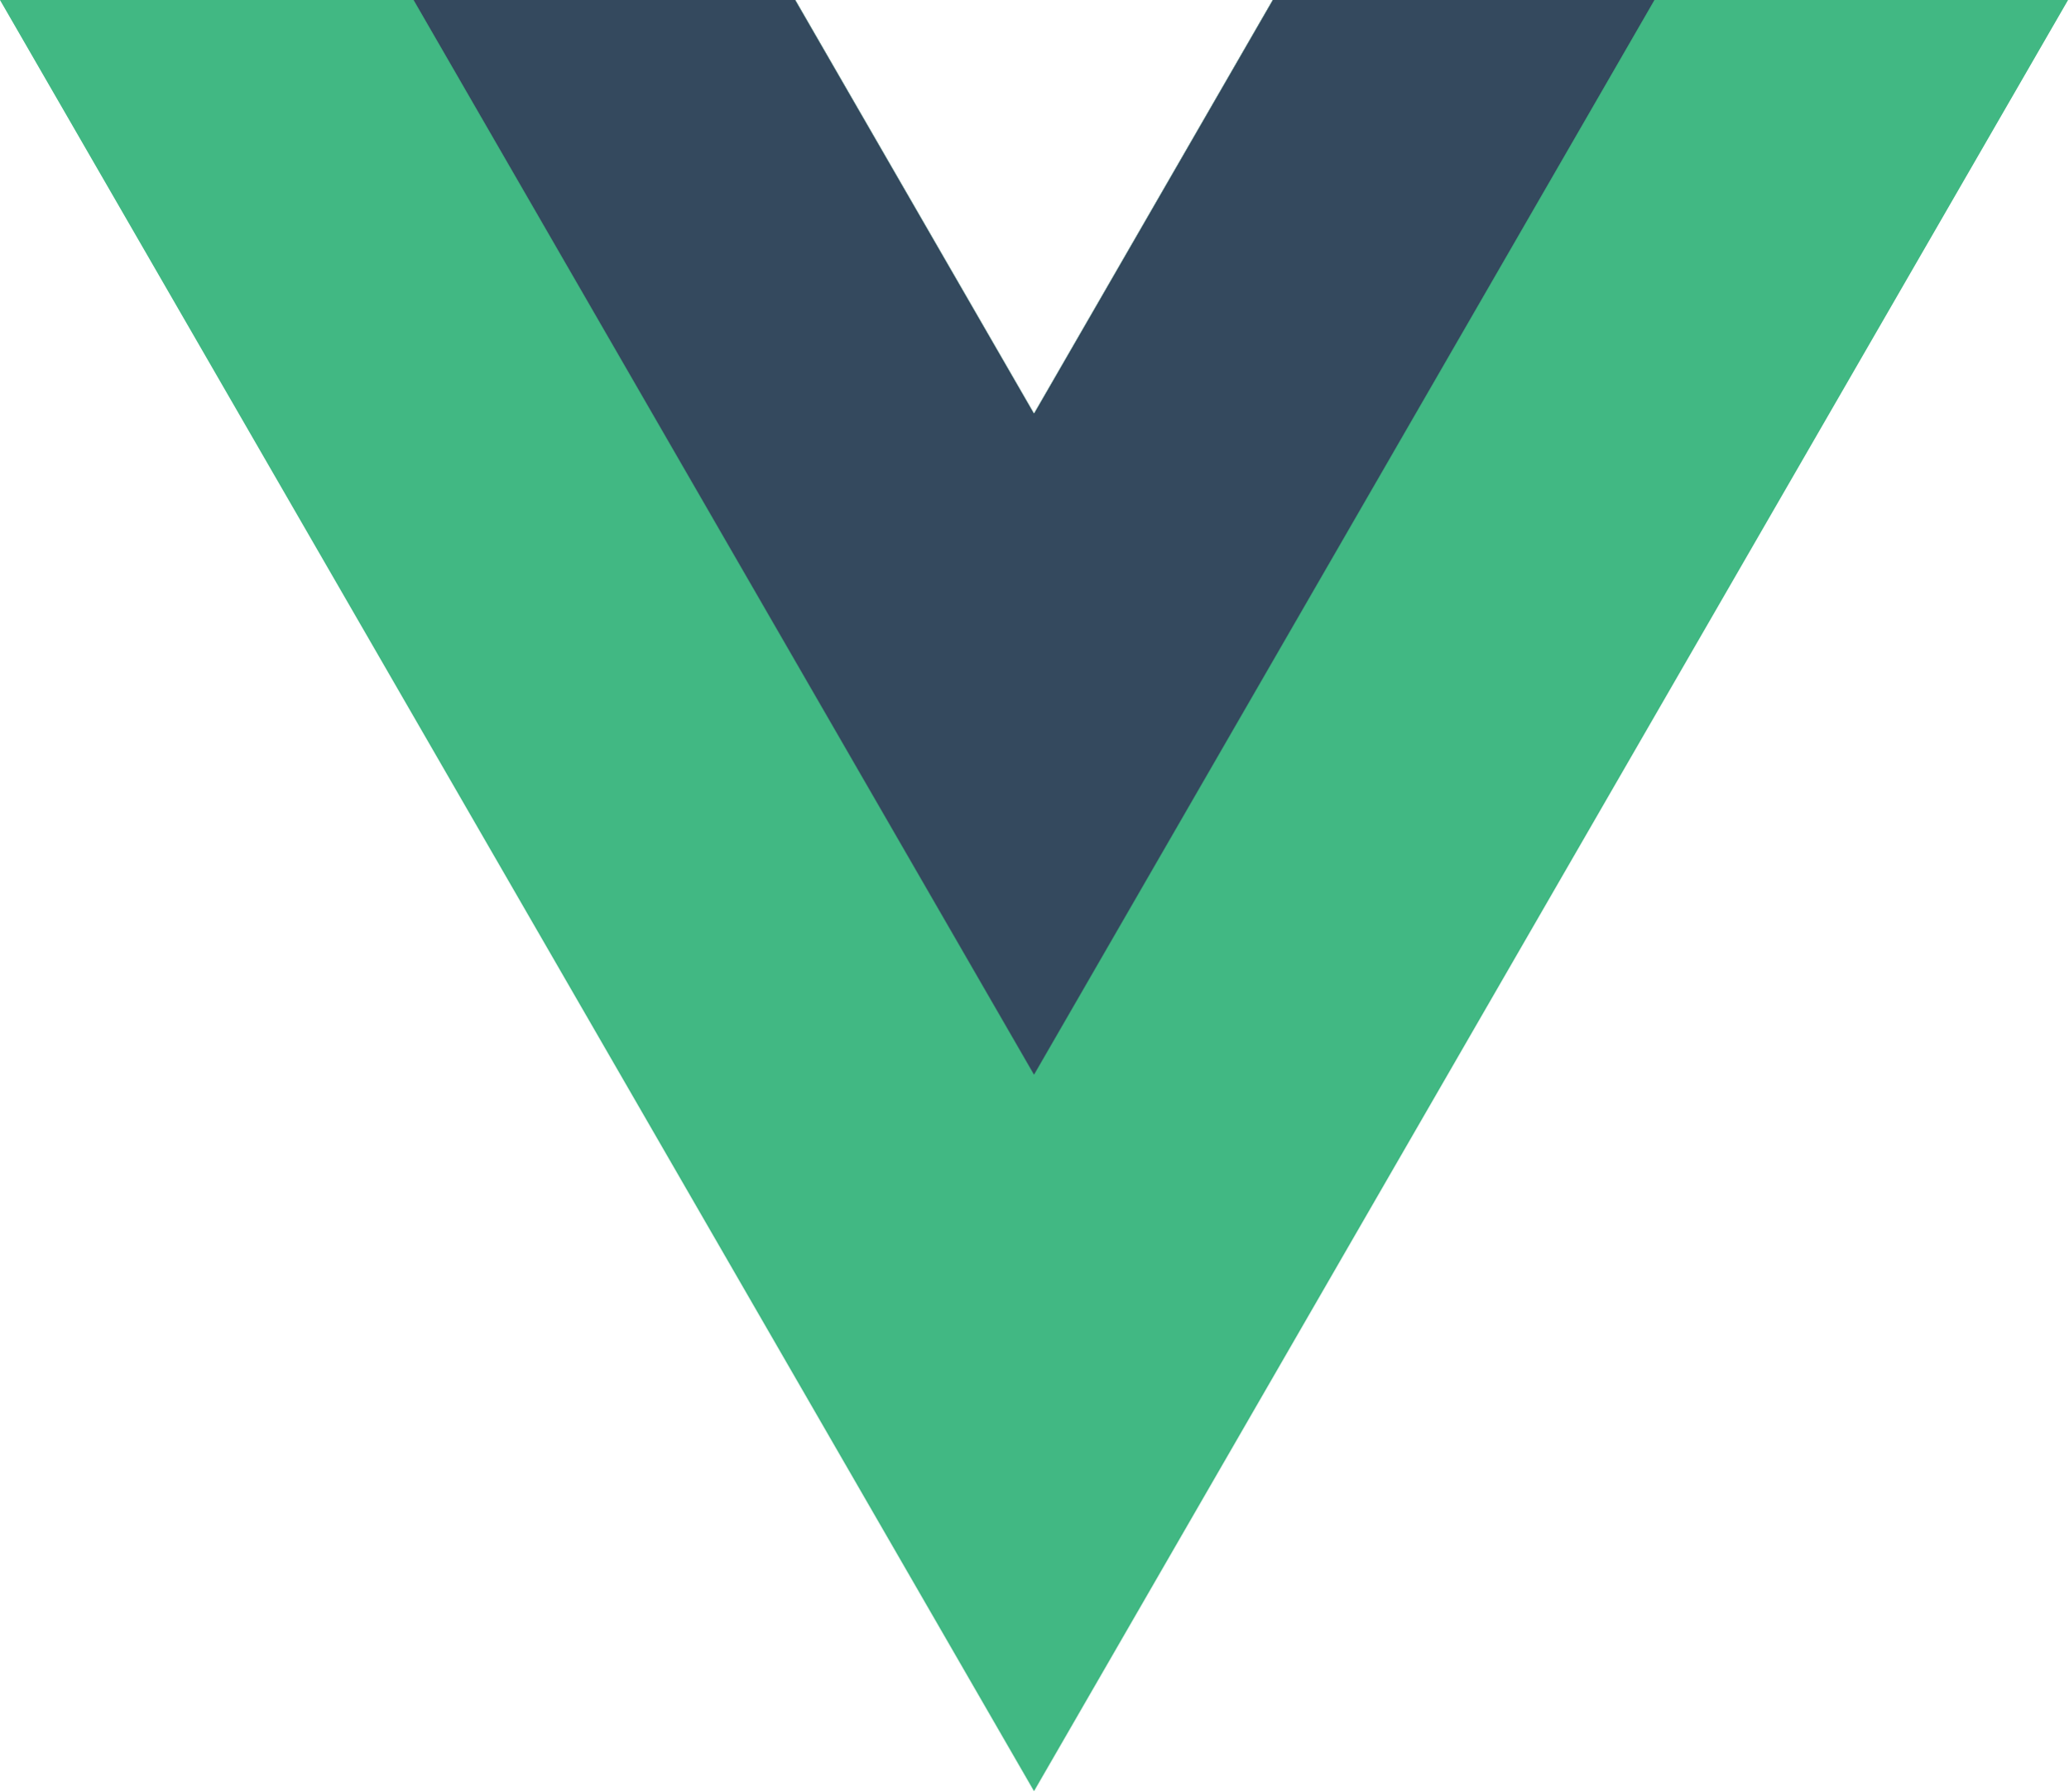
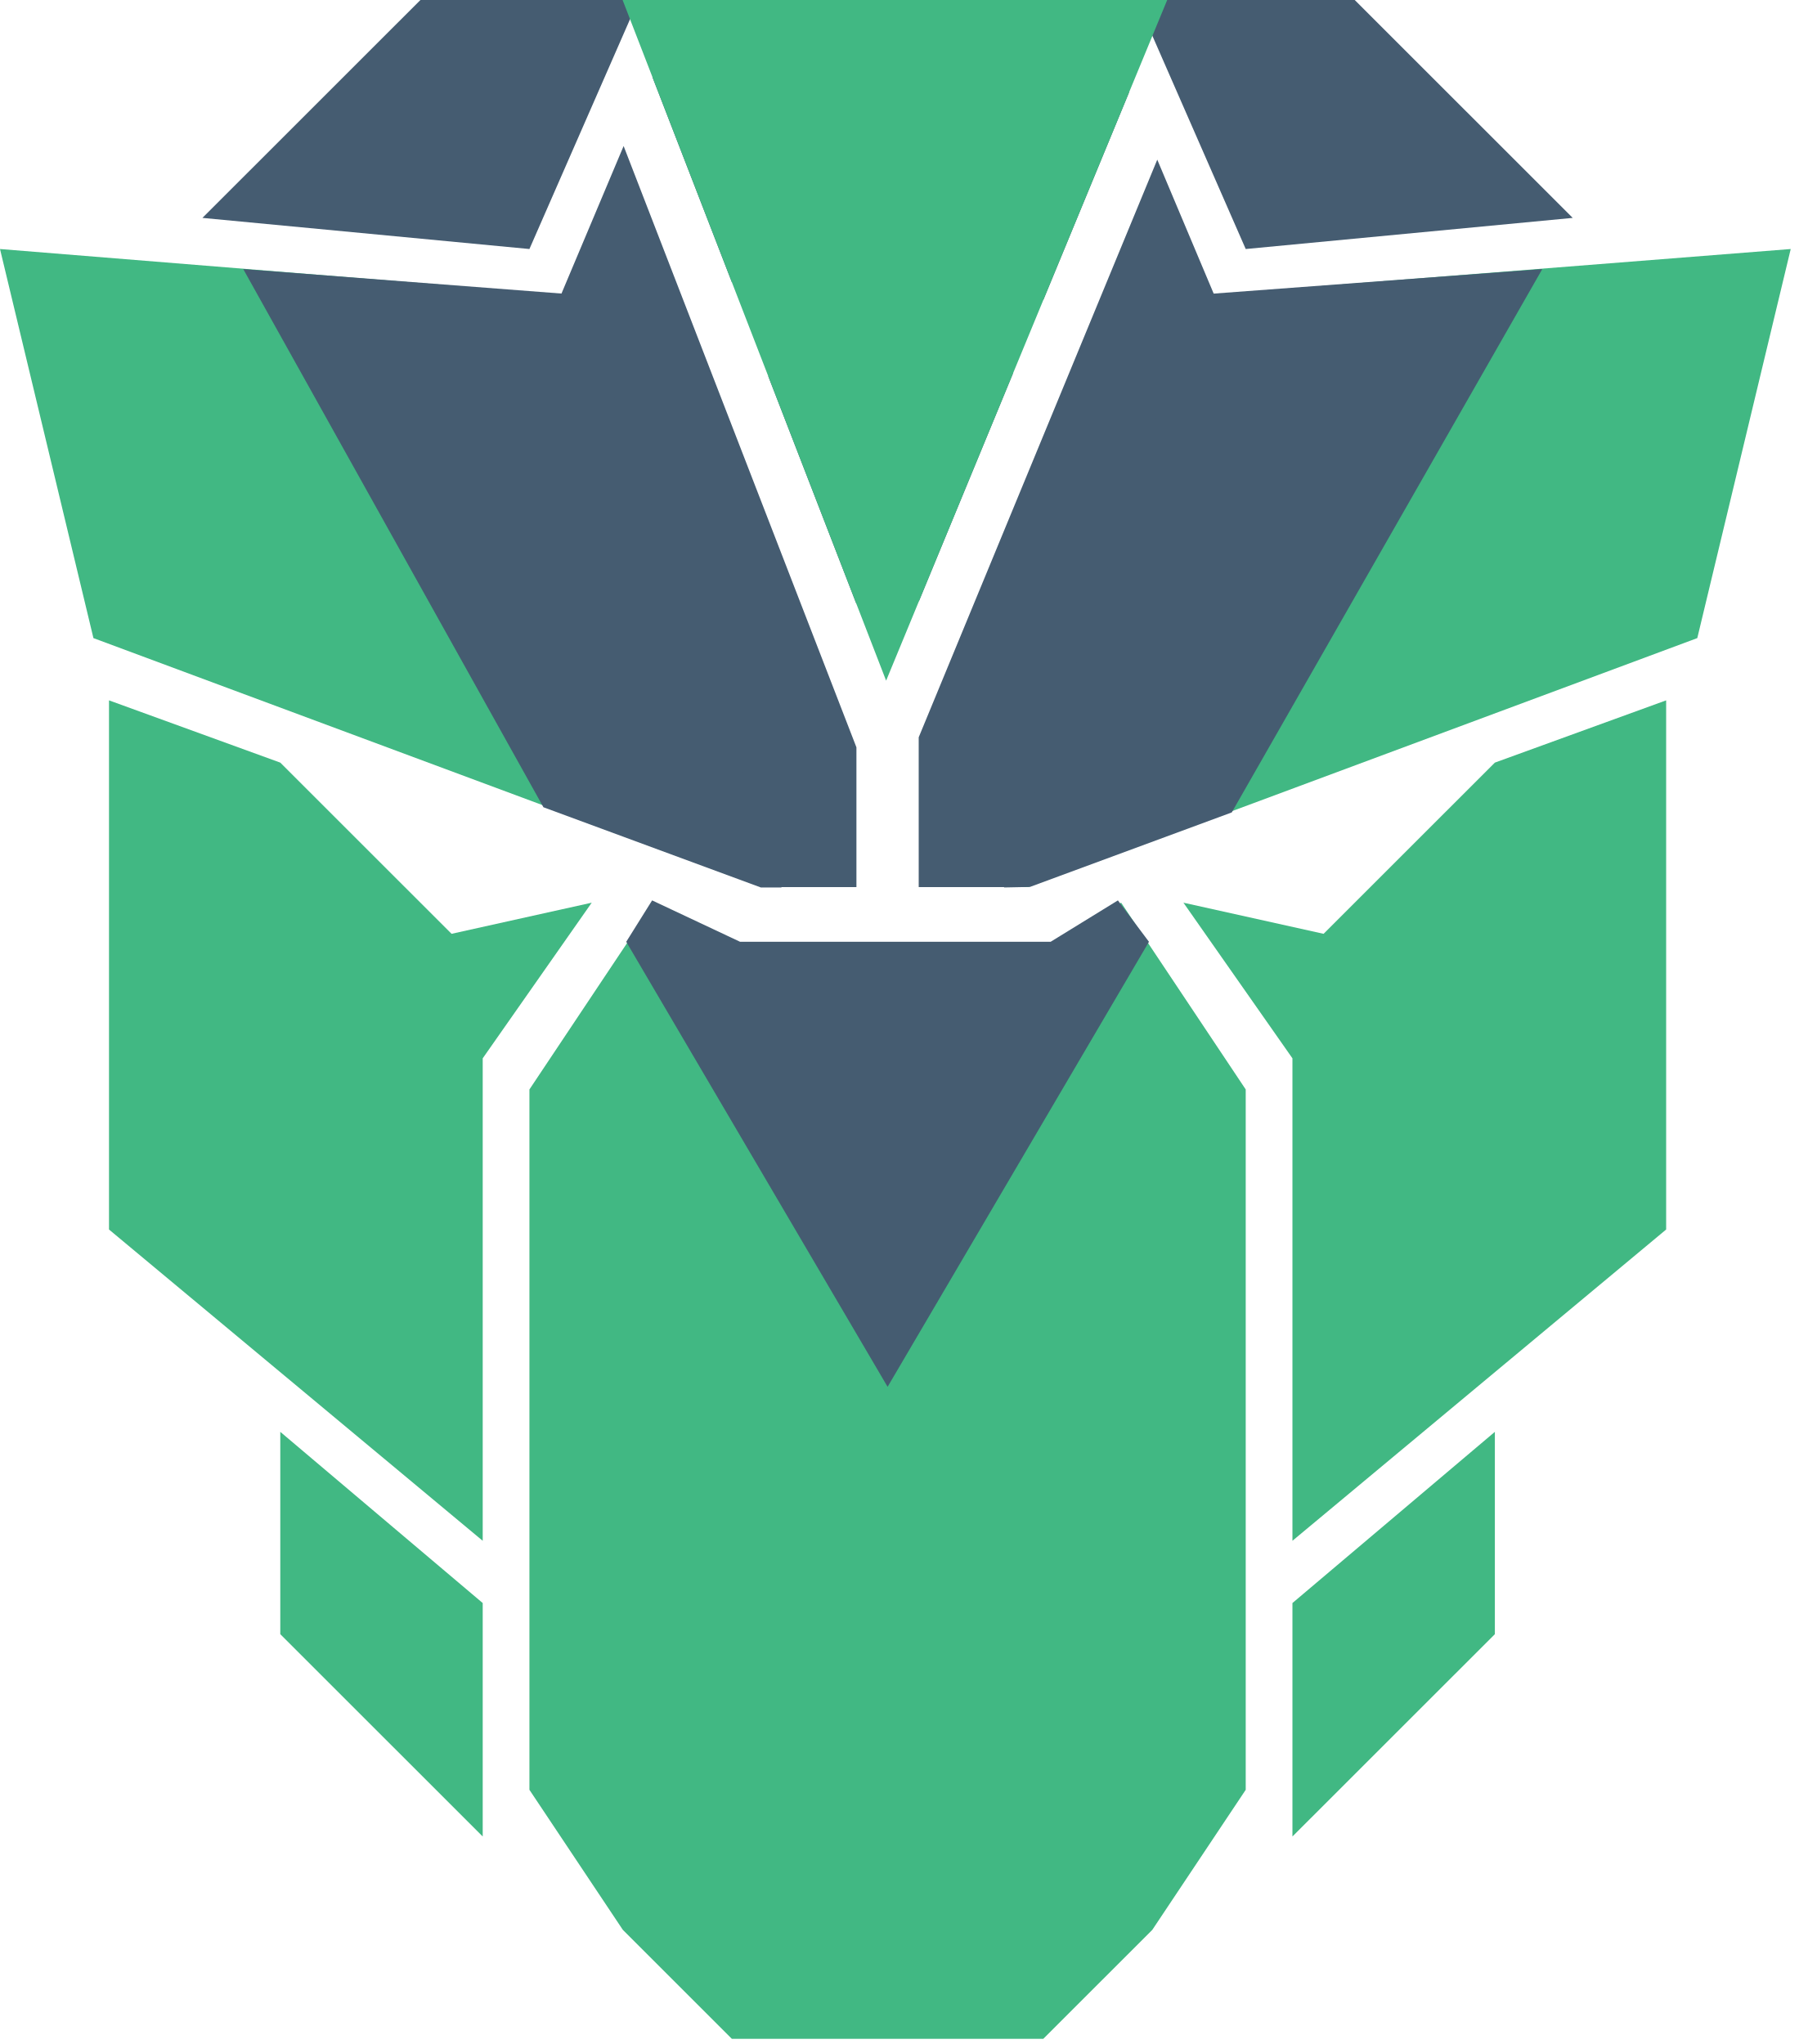
- <svg xmlns="http://www.w3.org/2000/svg" viewBox="0 0 261.76 226.69">
-   <path d="M161.096.001l-30.225 52.351L100.647.001H-.005l130.877 226.688L261.749.001z" fill="#41b883" />
-   <path d="M161.096.001l-30.225 52.351L100.647.001H52.346l78.526 136.01L209.398.001z" fill="#34495e" />
+ <svg xmlns="http://www.w3.org/2000/svg" width="139px" height="158px" viewBox="0 0 139 158" version="1.1">
+   <g id="Page-1" stroke="none" stroke-width="1" fill="none" fill-rule="evenodd">
+     <g id="Artboard" transform="translate(-3, -7)">
+       <g id="head" transform="translate(3, 7)">
+         <polygon id="chick-right" fill="#41B883" fill-rule="nonzero" points="102.296 72.183 91.464 69.777 99.889 81.808 99.889 119.102 128.772 95.041 128.772 54.137 115.534 58.95" />
+         <polygon id="chick-left" fill="#41B883" fill-rule="nonzero" transform="translate(27.07826, 86.61984) scale(-1, 1) translate(-27.07826, -86.61984) " points="19.256 72.183 8.424 69.777 16.849 81.808 16.849 119.102 45.732 95.041 45.732 54.137 32.494 58.95" />
+         <polygon id="mask" fill="#41B883" points="40.918 84.214 50.546 69.777 56.563 73.386 80.633 73.386 86.65 69.777 96.278 84.214 96.278 138.351 89.057 149.179 80.633 157.6 56.563 157.6 48.139 149.179 40.918 138.351" />
+         <polygon id="bottom-chick-right" fill="#41B883" fill-rule="nonzero" points="99.889 141.96 115.534 126.321 115.534 110.681 99.889 123.914" />
+         <polygon id="bottom-chick-left" fill="#41B883" fill-rule="nonzero" transform="translate(29.48522, 126.3206) scale(-1, 1) translate(-29.48522, -126.3206) " points="21.663 141.96 37.308 126.321 37.308 110.681 21.663 123.914" />
+         <path d="M89.442,12.342 L93.871,22.858 L79.43,68.574 L71.005,68.574 L71.004,56.994 L89.442,12.342 Z M48.198,11.287 L66.191,57.769 L66.191,68.574 L58.97,68.574 L43.325,22.858 L48.198,11.287 Z M66.191,0 L66.191,46.688 L59.373,29.074 L61.377,30.076 L61.377,0 L66.191,0 Z M75.819,1.91846539e-13 L75.819,30.076 L78.304,28.833 L71.004,46.513 L71.005,0 L75.819,1.91846539e-13 Z M84.243,0 L87.256,7.154 L80.632,23.196 L80.633,1.91846539e-13 L84.243,0 Z M56.563,0 L56.563,21.816 L50.433,5.981 L52.953,0 L56.563,0 Z" fill="#455C71" />
+         <path d="M138.4,19.249 L131.179,49.325 L79.43,68.574 L78.226,68.574 L92.668,22.858 L138.4,19.249 Z M0,19.249 L44.529,22.858 L60.174,68.574 L58.97,68.574 L7.221,49.325 L0,19.249 Z" id="head-right-2" fill="#41B883" fill-rule="nonzero" />
+         <polygon id="ear-right" fill="#455C71" fill-rule="nonzero" points="96.278 19.249 121.551 16.843 104.703 0 87.854 0" />
+         <polygon id="ear-left" fill="#455C71" fill-rule="nonzero" transform="translate(32.49391, 9.624427) scale(-1, 1) translate(-32.49391, -9.624427) " points="24.07 19.249 49.343 16.843 32.494 0 15.645 0" />
+         <polygon id="Path-2" fill="#455C71" fill-rule="nonzero" points="18.8 20.8 44.8 22.8 60.4 68.6 58.8 68.6 42 62.4" />
+         <polygon id="Path-3" fill="#455C71" fill-rule="nonzero" points="119.2 20.8 92.4 22.8 77.6 68.6 79.6 68.56 95.2 62.8" />
+         <polygon id="Path-4" fill="#455C71" fill-rule="nonzero" points="48.4 72.8 50.4 69.6 57.2 72.8 81.2 72.8 86.4 69.6 88.8 72.8 68.6 107.2" />
+         <path d="M90.21,-1.0658141e-14 L68.486,52.614 L48.119,-1.0658141e-14 L90.21,-1.0658141e-14 Z" id="Path-6" fill="#41B883" fill-rule="nonzero" />
+       </g>
+     </g>
+   </g>
</svg>
